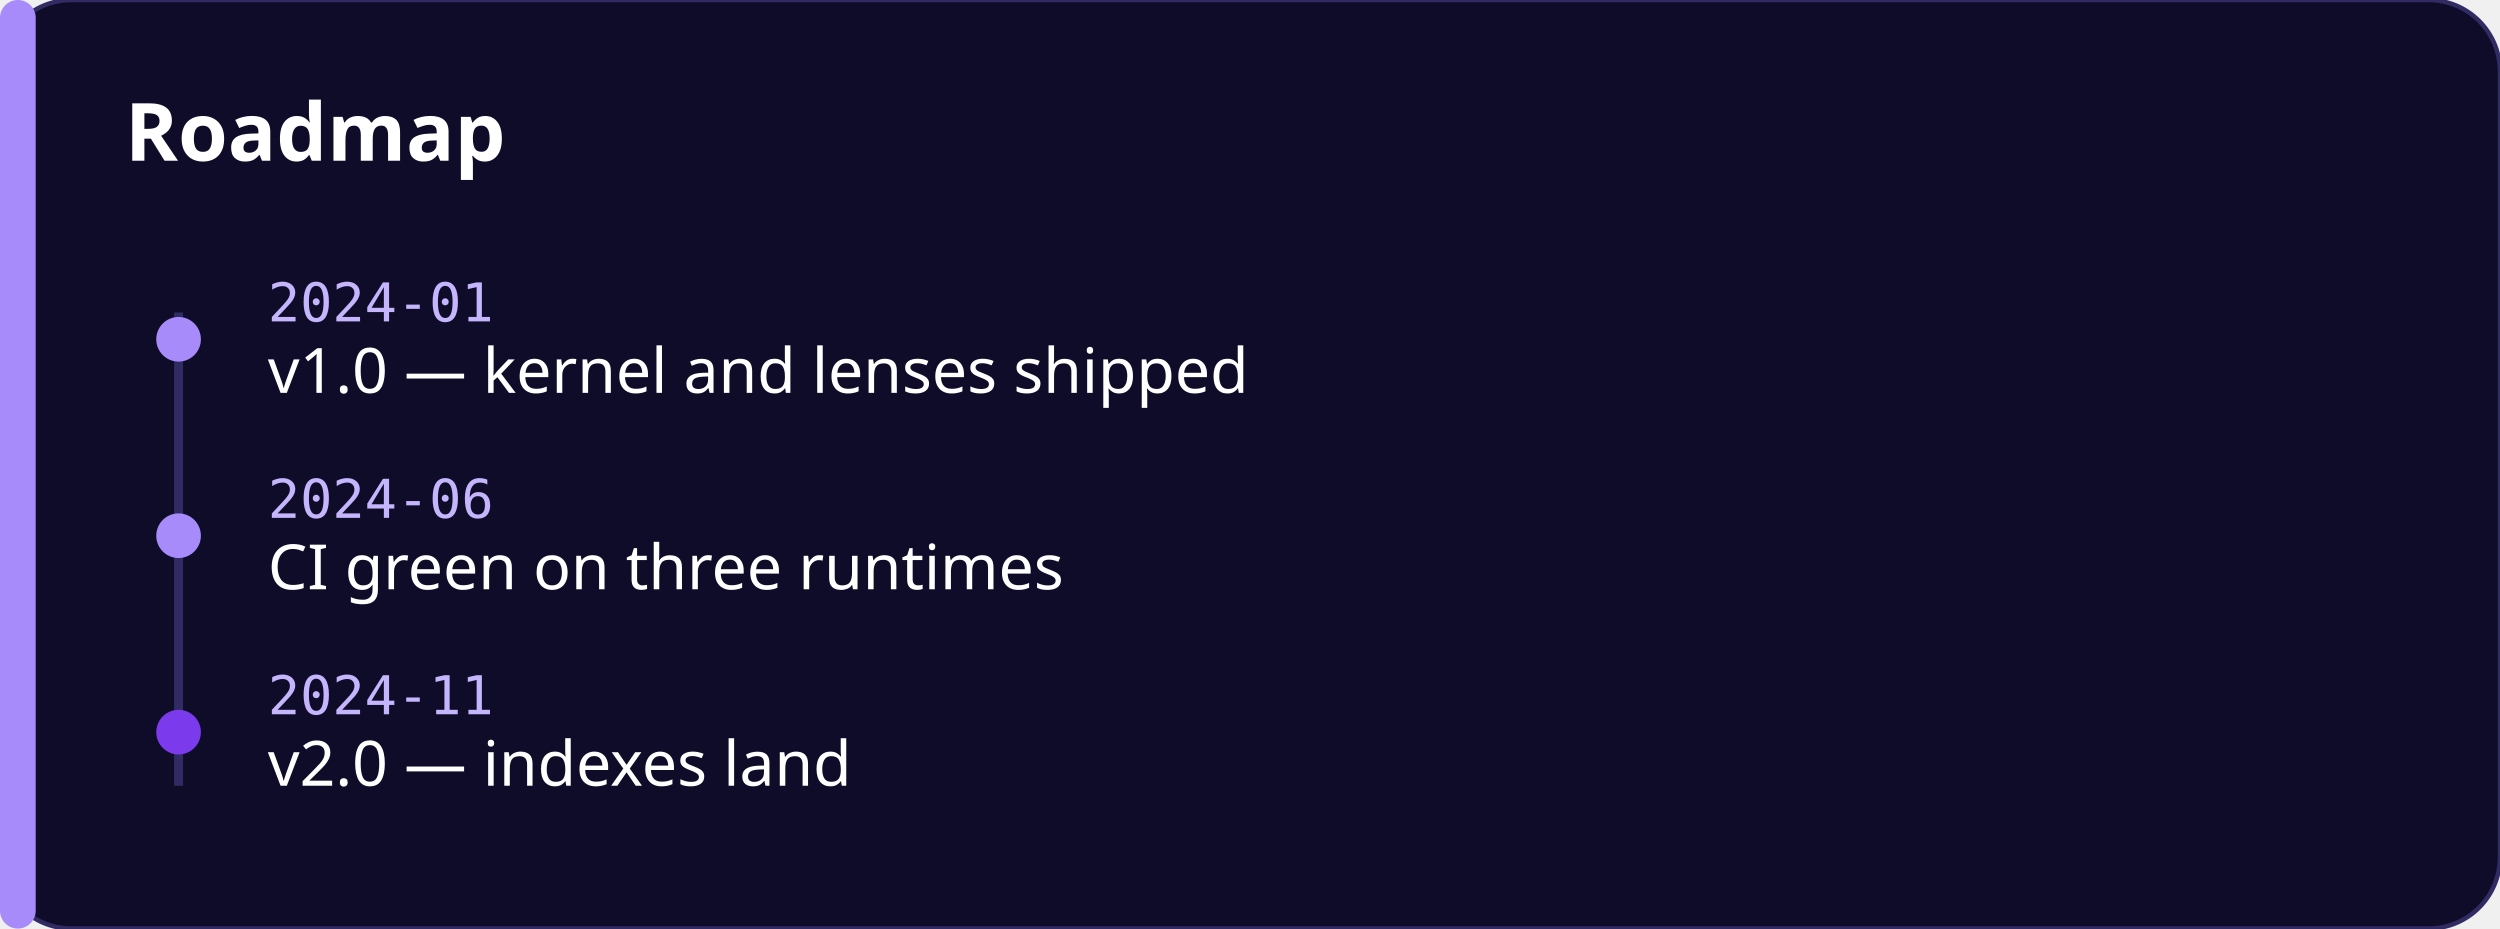
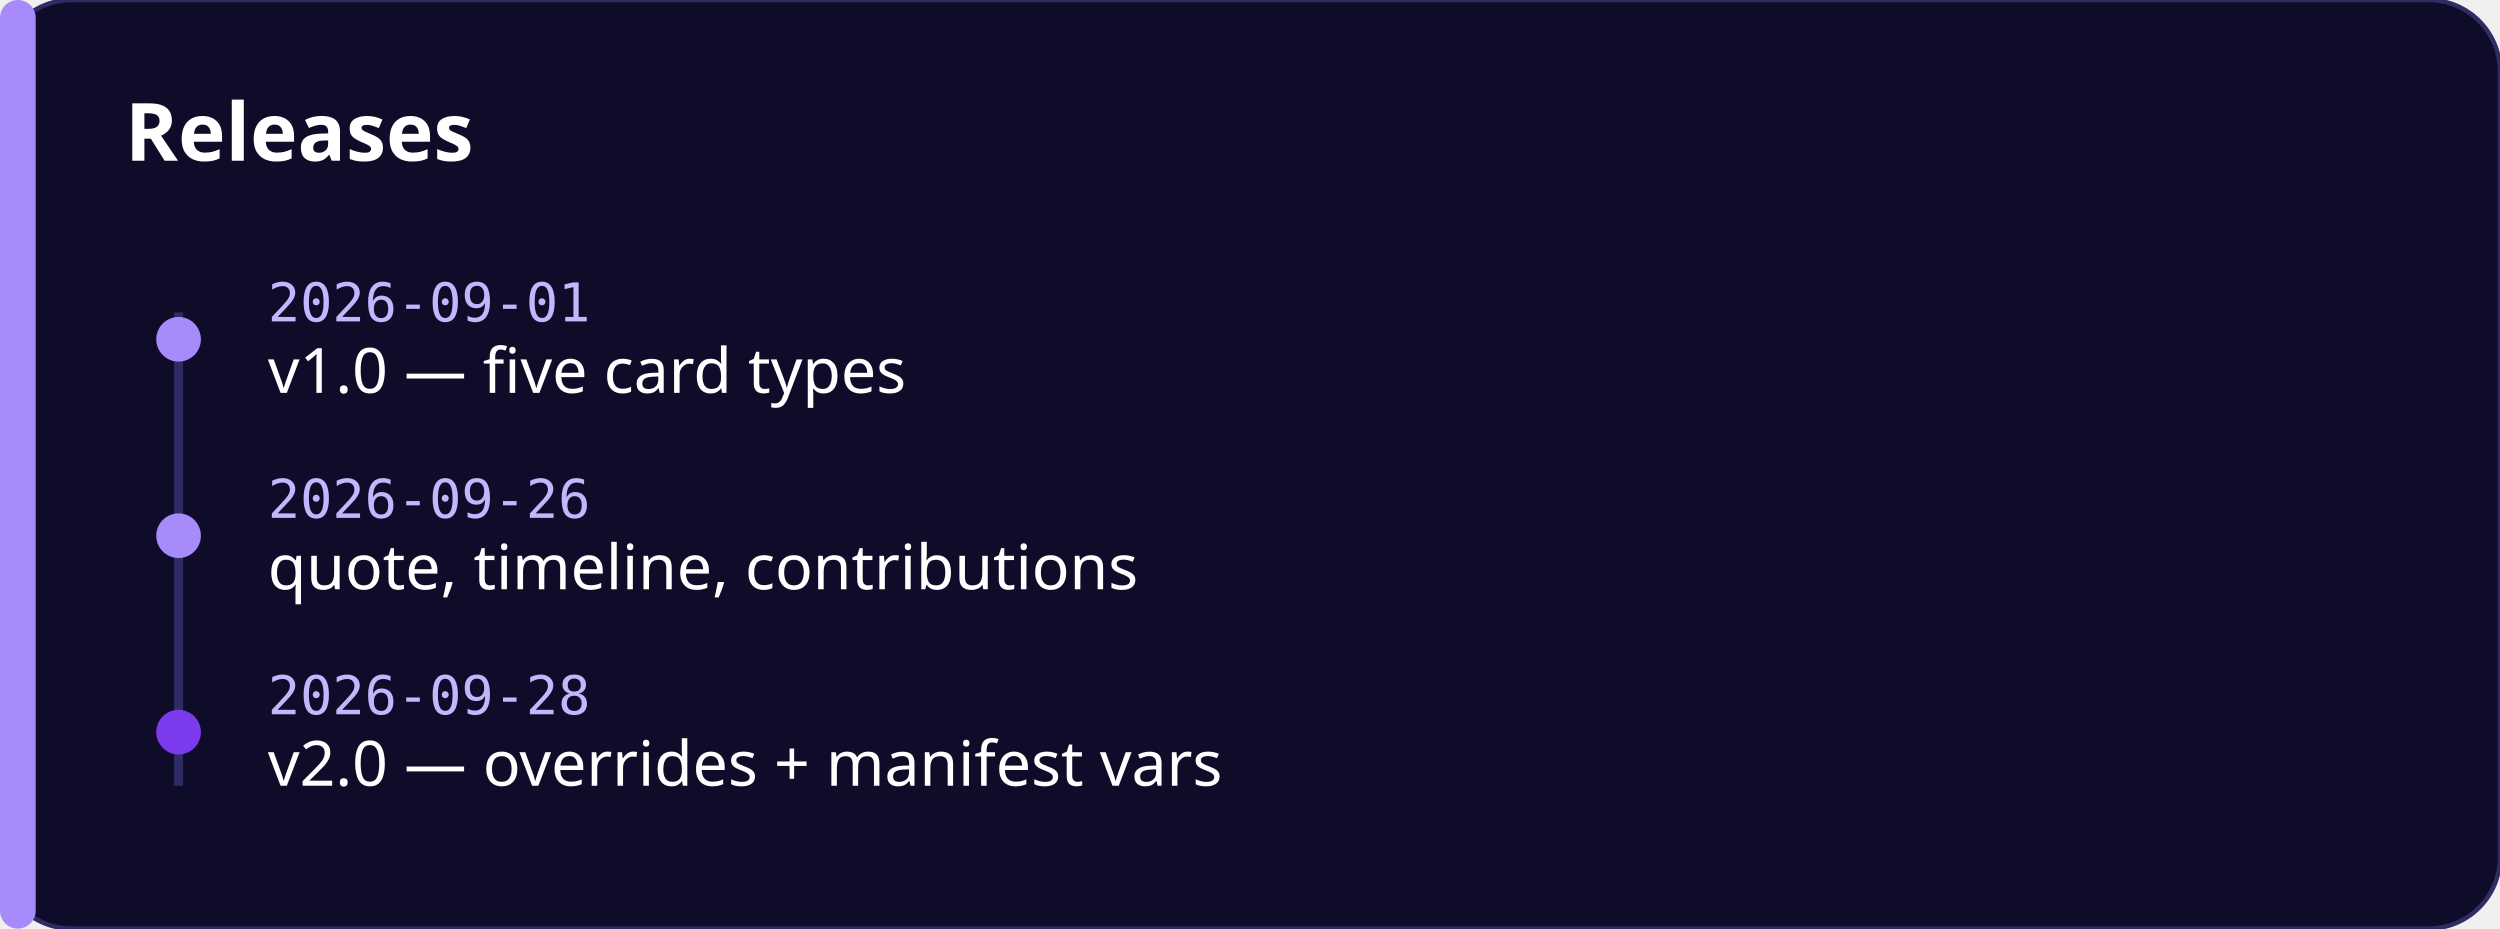
- <svg xmlns="http://www.w3.org/2000/svg" width="560" height="208" viewBox="0 0 560 208" role="img" aria-label="Roadmap">
+ <svg xmlns="http://www.w3.org/2000/svg" width="560" height="208" viewBox="0 0 560 208" role="img" aria-label="Releases">
  <rect width="560" height="208" rx="16" fill="#0f0c29" stroke="#302b63" />
  <rect x="0" y="0" width="8" height="208" rx="4" fill="#a78bfa" />
-   <text x="28" y="36" fill="#ffffff" font-family="ui-sans-serif, system-ui, sans-serif" font-size="18" font-weight="700">Roadmap</text>
+   <text x="28" y="36" fill="#ffffff" font-family="ui-sans-serif, system-ui, sans-serif" font-size="18" font-weight="700">Releases</text>
  <line x1="40" y1="70" x2="40" y2="176" stroke="#302b63" stroke-width="2" />
  <circle cx="40" cy="76" r="5" fill="#a78bfa" />
-   <text x="60" y="72" fill="#c4b5fd" font-family="ui-monospace, Menlo, monospace" font-size="12">2024-01</text>
-   <text x="60" y="88" fill="#ffffff" font-family="ui-sans-serif, system-ui, sans-serif" font-size="14">v1.0 — kernel and lenses shipped</text>
+   <text x="60" y="72" fill="#c4b5fd" font-family="ui-monospace, Menlo, monospace" font-size="12">2026-09-01</text>
+   <text x="60" y="88" fill="#ffffff" font-family="ui-sans-serif, system-ui, sans-serif" font-size="14">v1.0 — five card types</text>
  <circle cx="40" cy="120" r="5" fill="#a78bfa" />
-   <text x="60" y="116" fill="#c4b5fd" font-family="ui-monospace, Menlo, monospace" font-size="12">2024-06</text>
-   <text x="60" y="132" fill="#ffffff" font-family="ui-sans-serif, system-ui, sans-serif" font-size="14">CI green on three runtimes</text>
+   <text x="60" y="116" fill="#c4b5fd" font-family="ui-monospace, Menlo, monospace" font-size="12">2026-09-26</text>
+   <text x="60" y="132" fill="#ffffff" font-family="ui-sans-serif, system-ui, sans-serif" font-size="14">quote, timeline, contributions</text>
  <circle cx="40" cy="164" r="5" fill="#7c3aed" />
-   <text x="60" y="160" fill="#c4b5fd" font-family="ui-monospace, Menlo, monospace" font-size="12">2024-11</text>
-   <text x="60" y="176" fill="#ffffff" font-family="ui-sans-serif, system-ui, sans-serif" font-size="14">v2.0 — indexes land</text>
+   <text x="60" y="160" fill="#c4b5fd" font-family="ui-monospace, Menlo, monospace" font-size="12">2026-09-28</text>
+   <text x="60" y="176" fill="#ffffff" font-family="ui-sans-serif, system-ui, sans-serif" font-size="14">v2.0 — overrides + manifest vars</text>
</svg>
